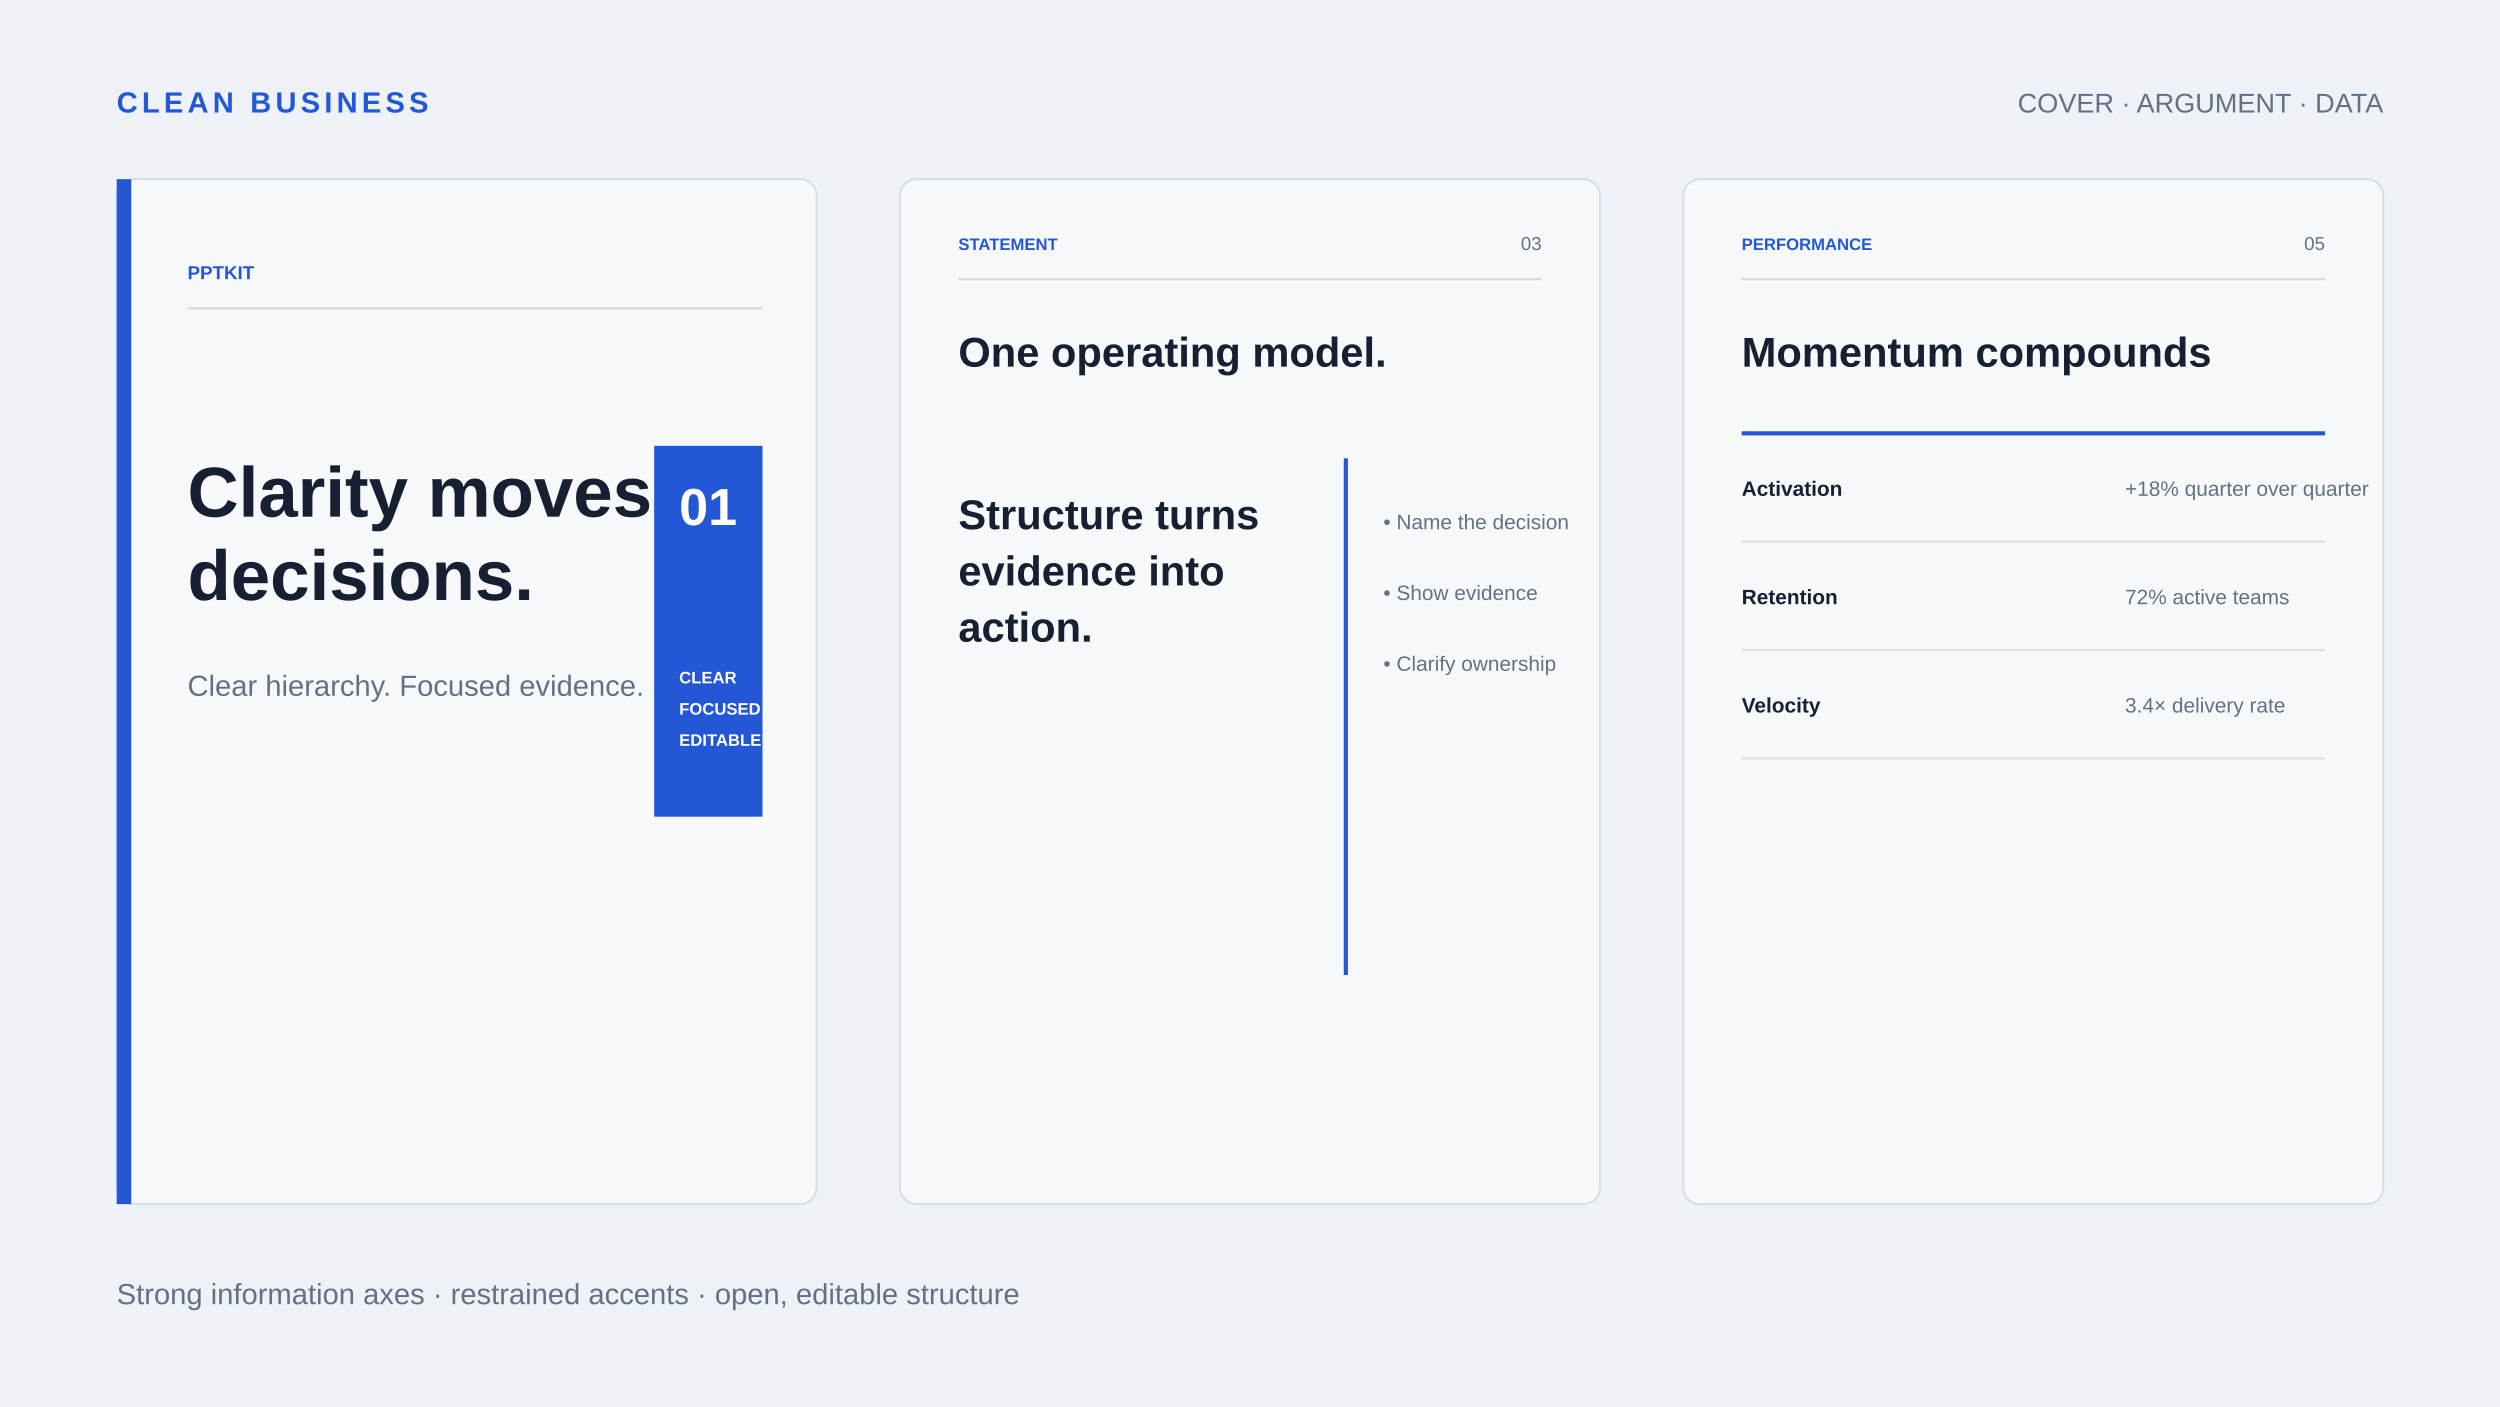
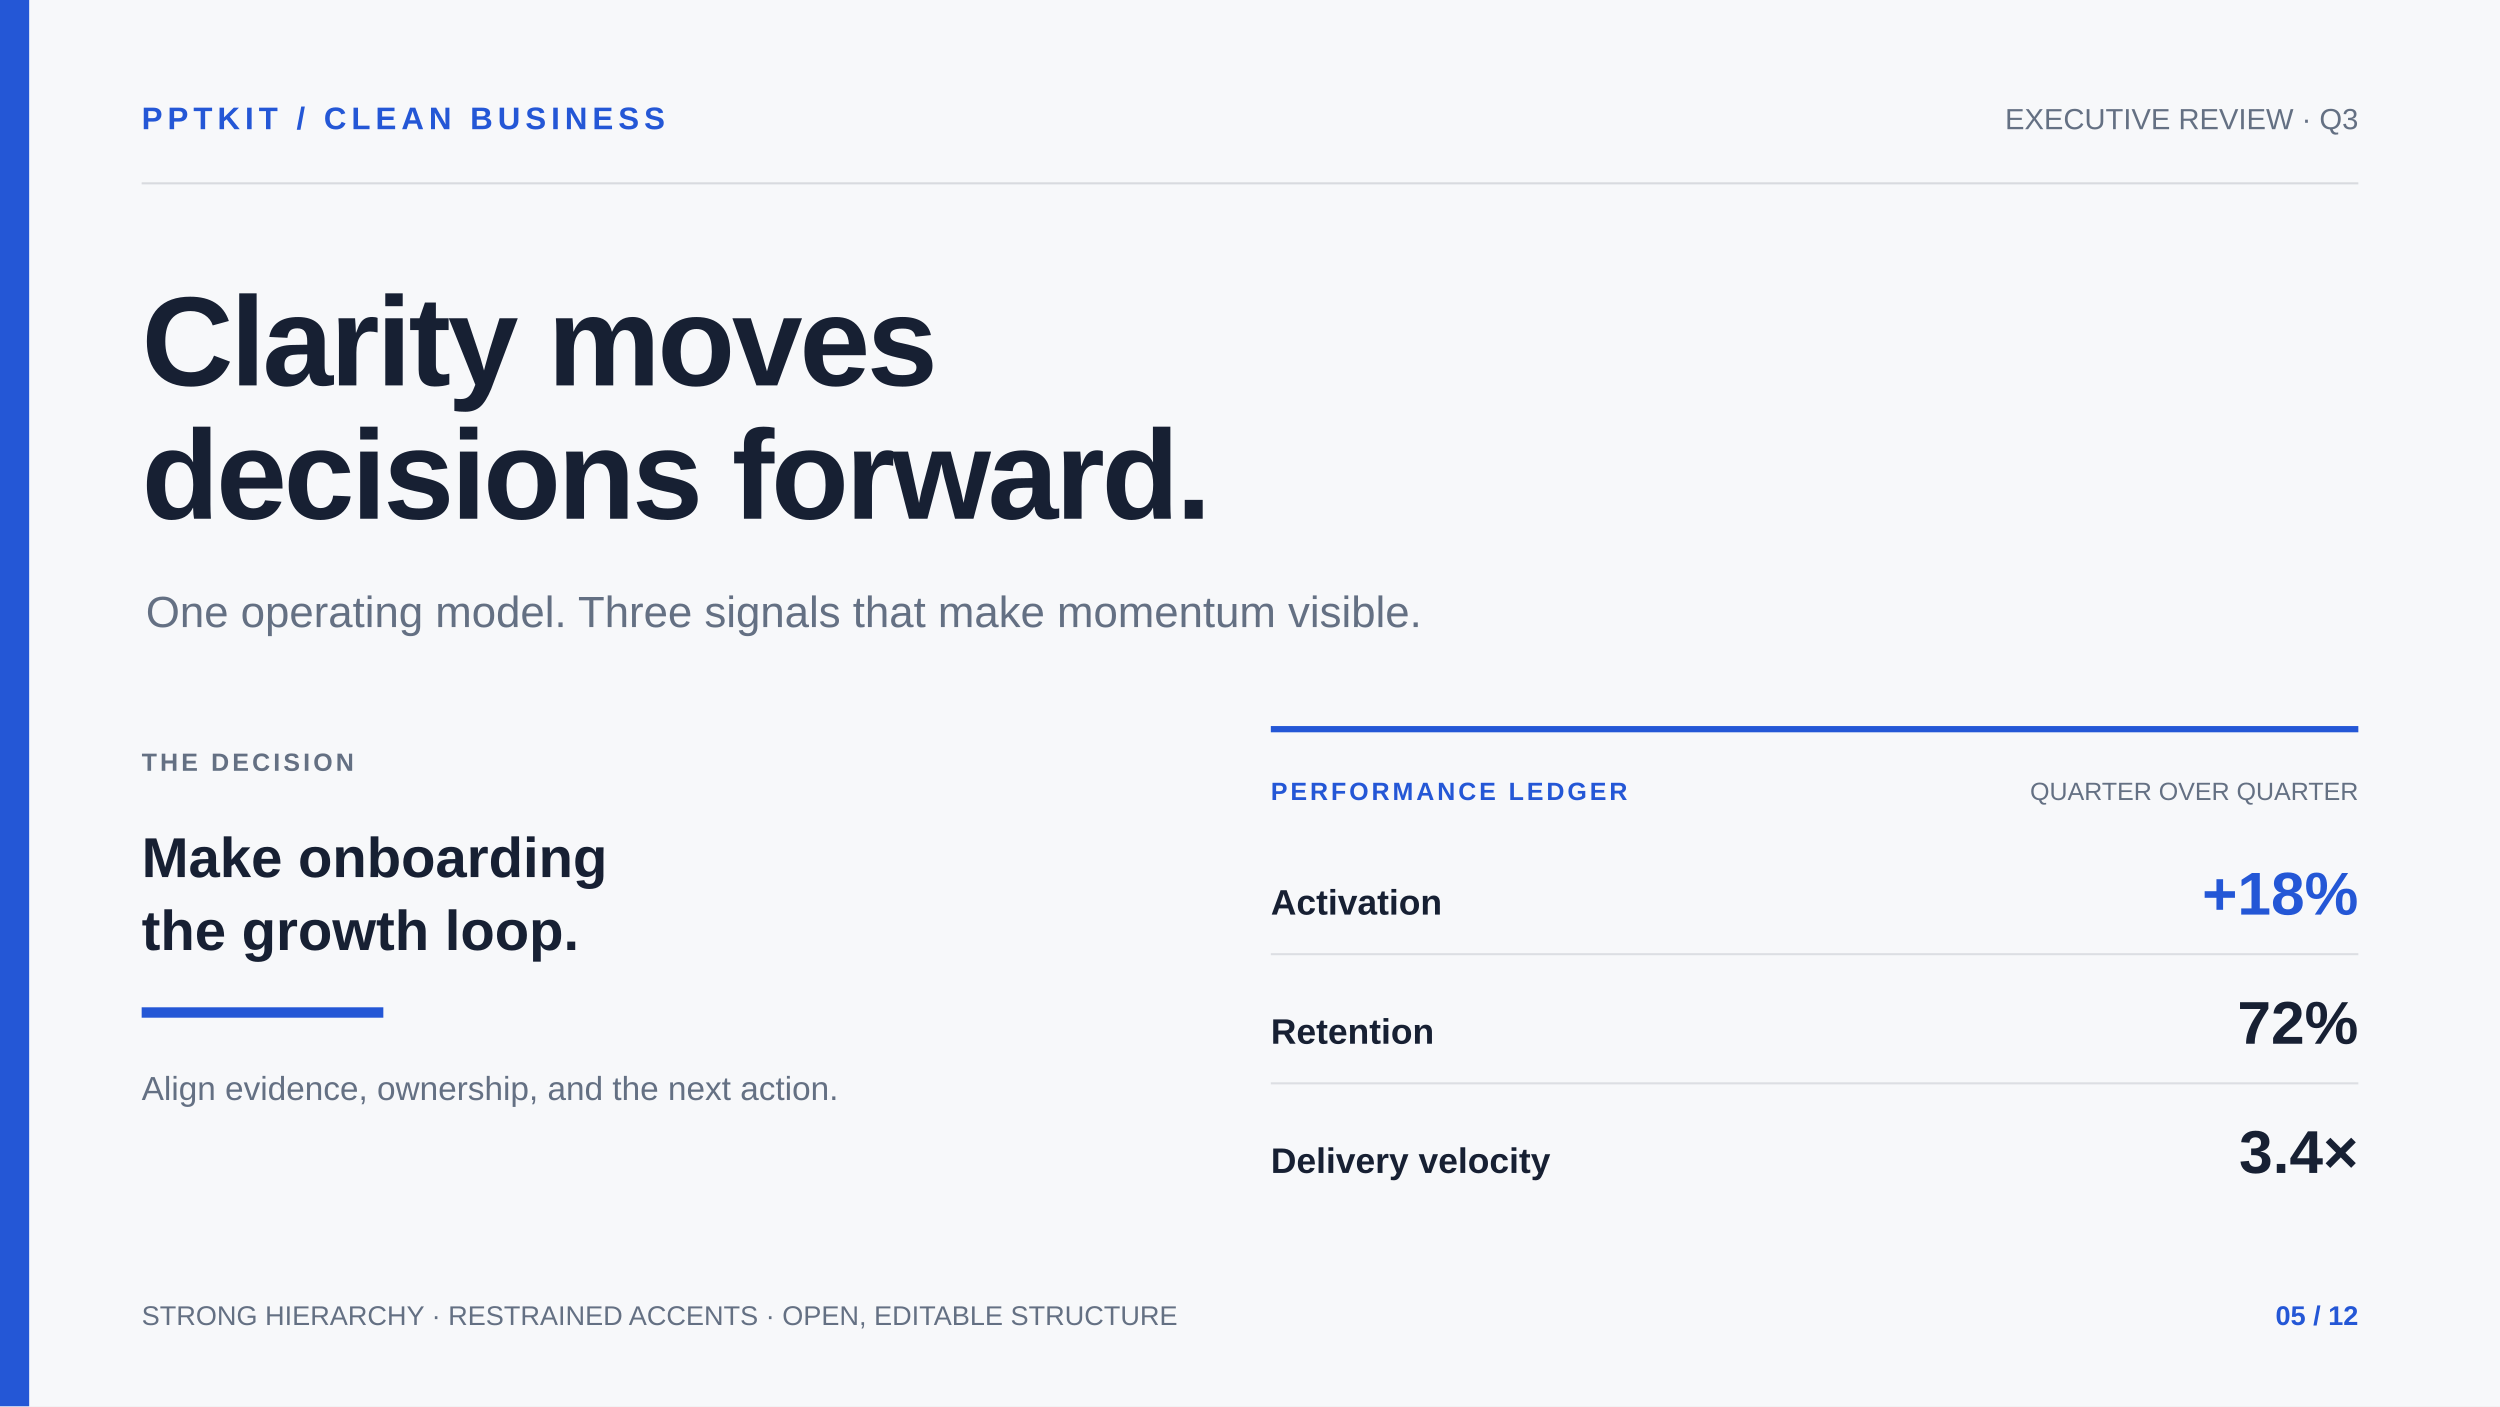
- <svg xmlns="http://www.w3.org/2000/svg" width="1200" height="675" viewBox="0 0 1200 675" role="img" aria-labelledby="title desc">
-   <rect width="1200" height="675" fill="#EEF2F7" />
-   <text x="56" y="54" font-family="Arial" font-size="14" font-weight="700" letter-spacing="2" fill="#2457D6">CLEAN BUSINESS</text>
-   <text x="1144" y="54" text-anchor="end" font-family="Arial" font-size="13" fill="#647083">COVER · ARGUMENT · DATA</text>
-   <g transform="translate(56 86)">
-     <rect width="336" height="492" rx="8" fill="#F7F8FA" stroke="#D6DEE9" />
-     <rect width="7" height="492" fill="#2457D6" />
-     <text x="34" y="48" font-family="Arial" font-size="9" font-weight="700" fill="#2457D6">PPTKIT</text>
-     <line x1="34" y1="62" x2="310" y2="62" stroke="#172033" opacity=".15" />
-     <text x="34" y="162" font-family="Arial" font-size="34" font-weight="700" fill="#172033">Clarity moves</text>
-     <text x="34" y="202" font-family="Arial" font-size="34" font-weight="700" fill="#172033">decisions.</text>
-     <text x="34" y="248" font-family="Arial" font-size="14" fill="#647083">Clear hierarchy. Focused evidence.</text>
-     <rect x="258" y="128" width="52" height="178" fill="#2457D6" />
-     <text x="270" y="166" font-family="Arial" font-size="25" font-weight="700" fill="#FFF">01</text>
-     <text x="270" y="242" font-family="Arial" font-size="8" font-weight="700" fill="#FFF">CLEAR</text>
-     <text x="270" y="257" font-family="Arial" font-size="8" font-weight="700" fill="#FFF">FOCUSED</text>
-     <text x="270" y="272" font-family="Arial" font-size="8" font-weight="700" fill="#FFF">EDITABLE</text>
+ <svg xmlns="http://www.w3.org/2000/svg" width="1200" height="675" viewBox="0 0 1200 675" role="img" aria-labelledby="title desc" data-preview-layout="single-slide">
+   <rect width="1200" height="675" fill="#F7F8FA" />
+   <rect width="14" height="675" fill="#2457D6" />
+   <text x="68" y="62" font-family="Arial" font-size="15" font-weight="700" letter-spacing="2.4" fill="#2457D6">PPTKIT / CLEAN BUSINESS</text>
+   <text x="1132" y="62" text-anchor="end" font-family="Arial" font-size="14" fill="#647083">EXECUTIVE REVIEW · Q3</text>
+   <line x1="68" y1="88" x2="1132" y2="88" stroke="#172033" stroke-opacity=".14" />
+   <text x="68" y="185" font-family="Arial" font-size="61" font-weight="700" letter-spacing="-1.5" fill="#172033">Clarity moves</text>
+   <text x="68" y="249" font-family="Arial" font-size="61" font-weight="700" letter-spacing="-1.5" fill="#172033">decisions forward.</text>
+   <text x="70" y="301" font-family="Arial" font-size="21" fill="#647083">One operating model. Three signals that make momentum visible.</text>
+   <g transform="translate(68 370)">
+     <text x="0" y="0" font-family="Arial" font-size="12" font-weight="700" letter-spacing="1.5" fill="#647083">THE DECISION</text>
+     <text x="0" y="51" font-family="Arial" font-size="27" font-weight="700" fill="#172033">Make onboarding</text>
+     <text x="0" y="86" font-family="Arial" font-size="27" font-weight="700" fill="#172033">the growth loop.</text>
+     <line x1="0" y1="116" x2="116" y2="116" stroke="#2457D6" stroke-width="5" />
+     <text x="0" y="158" font-family="Arial" font-size="16" fill="#647083">Align evidence, ownership, and the next action.</text>
  </g>
-   <g transform="translate(432 86)">
-     <rect width="336" height="492" rx="8" fill="#F7F8FA" stroke="#D6DEE9" />
-     <text x="28" y="34" font-family="Arial" font-size="8" font-weight="700" fill="#2457D6">STATEMENT</text>
-     <text x="308" y="34" text-anchor="end" font-family="Arial" font-size="9" fill="#647083">03</text>
-     <line x1="28" y1="48" x2="308" y2="48" stroke="#172033" opacity=".15" />
-     <text x="28" y="90" font-family="Arial" font-size="20" font-weight="700" fill="#172033">One operating model.</text>
-     <text x="28" y="168" font-family="Arial" font-size="20" font-weight="700" fill="#172033">Structure turns</text>
-     <text x="28" y="195" font-family="Arial" font-size="20" font-weight="700" fill="#172033">evidence into</text>
-     <text x="28" y="222" font-family="Arial" font-size="20" font-weight="700" fill="#172033">action.</text>
-     <line x1="214" y1="134" x2="214" y2="382" stroke="#2457D6" stroke-width="2" />
-     <text x="232" y="168" font-family="Arial" font-size="10" fill="#647083">• Name the decision</text>
-     <text x="232" y="202" font-family="Arial" font-size="10" fill="#647083">• Show evidence</text>
-     <text x="232" y="236" font-family="Arial" font-size="10" fill="#647083">• Clarify ownership</text>
+   <g transform="translate(610 350)">
+     <line x1="0" y1="0" x2="522" y2="0" stroke="#2457D6" stroke-width="3" />
+     <text x="0" y="34" font-family="Arial" font-size="12" font-weight="700" letter-spacing="1.4" fill="#2457D6">PERFORMANCE LEDGER</text>
+     <text x="522" y="34" text-anchor="end" font-family="Arial" font-size="12" fill="#647083">QUARTER OVER QUARTER</text>
+     <text x="0" y="89" font-family="Arial" font-size="17" font-weight="700" fill="#172033">Activation</text>
+     <text x="522" y="89" text-anchor="end" font-family="Arial" font-size="29" font-weight="700" fill="#2457D6">+18%</text>
+     <line x1="0" y1="108" x2="522" y2="108" stroke="#172033" stroke-opacity=".12" />
+     <text x="0" y="151" font-family="Arial" font-size="17" font-weight="700" fill="#172033">Retention</text>
+     <text x="522" y="151" text-anchor="end" font-family="Arial" font-size="29" font-weight="700" fill="#172033">72%</text>
+     <line x1="0" y1="170" x2="522" y2="170" stroke="#172033" stroke-opacity=".12" />
+     <text x="0" y="213" font-family="Arial" font-size="17" font-weight="700" fill="#172033">Delivery velocity</text>
+     <text x="522" y="213" text-anchor="end" font-family="Arial" font-size="29" font-weight="700" fill="#172033">3.4×</text>
  </g>
-   <g transform="translate(808 86)">
-     <rect width="336" height="492" rx="8" fill="#F7F8FA" stroke="#D6DEE9" />
-     <text x="28" y="34" font-family="Arial" font-size="8" font-weight="700" fill="#2457D6">PERFORMANCE</text>
-     <text x="308" y="34" text-anchor="end" font-family="Arial" font-size="9" fill="#647083">05</text>
-     <line x1="28" y1="48" x2="308" y2="48" stroke="#172033" opacity=".15" />
-     <text x="28" y="90" font-family="Arial" font-size="20" font-weight="700" fill="#172033">Momentum compounds</text>
-     <line x1="28" y1="122" x2="308" y2="122" stroke="#2457D6" stroke-width="2" />
-     <text x="28" y="152" font-family="Arial" font-size="10" font-weight="700" fill="#172033">Activation</text>
-     <text x="212" y="152" font-family="Arial" font-size="10" fill="#647083">+18% quarter over quarter</text>
-     <line x1="28" y1="174" x2="308" y2="174" stroke="#172033" opacity=".12" />
-     <text x="28" y="204" font-family="Arial" font-size="10" font-weight="700" fill="#172033">Retention</text>
-     <text x="212" y="204" font-family="Arial" font-size="10" fill="#647083">72% active teams</text>
-     <line x1="28" y1="226" x2="308" y2="226" stroke="#172033" opacity=".12" />
-     <text x="28" y="256" font-family="Arial" font-size="10" font-weight="700" fill="#172033">Velocity</text>
-     <text x="212" y="256" font-family="Arial" font-size="10" fill="#647083">3.4× delivery rate</text>
-     <line x1="28" y1="278" x2="308" y2="278" stroke="#172033" opacity=".12" />
-   </g>
-   <text x="56" y="626" font-family="Arial" font-size="14" fill="#647083">Strong information axes · restrained accents · open, editable structure</text>
+   <text x="68" y="636" font-family="Arial" font-size="13" fill="#647083">STRONG HIERARCHY · RESTRAINED ACCENTS · OPEN, EDITABLE STRUCTURE</text>
+   <text x="1132" y="636" text-anchor="end" font-family="Arial" font-size="13" font-weight="700" fill="#2457D6">05 / 12</text>
</svg>
